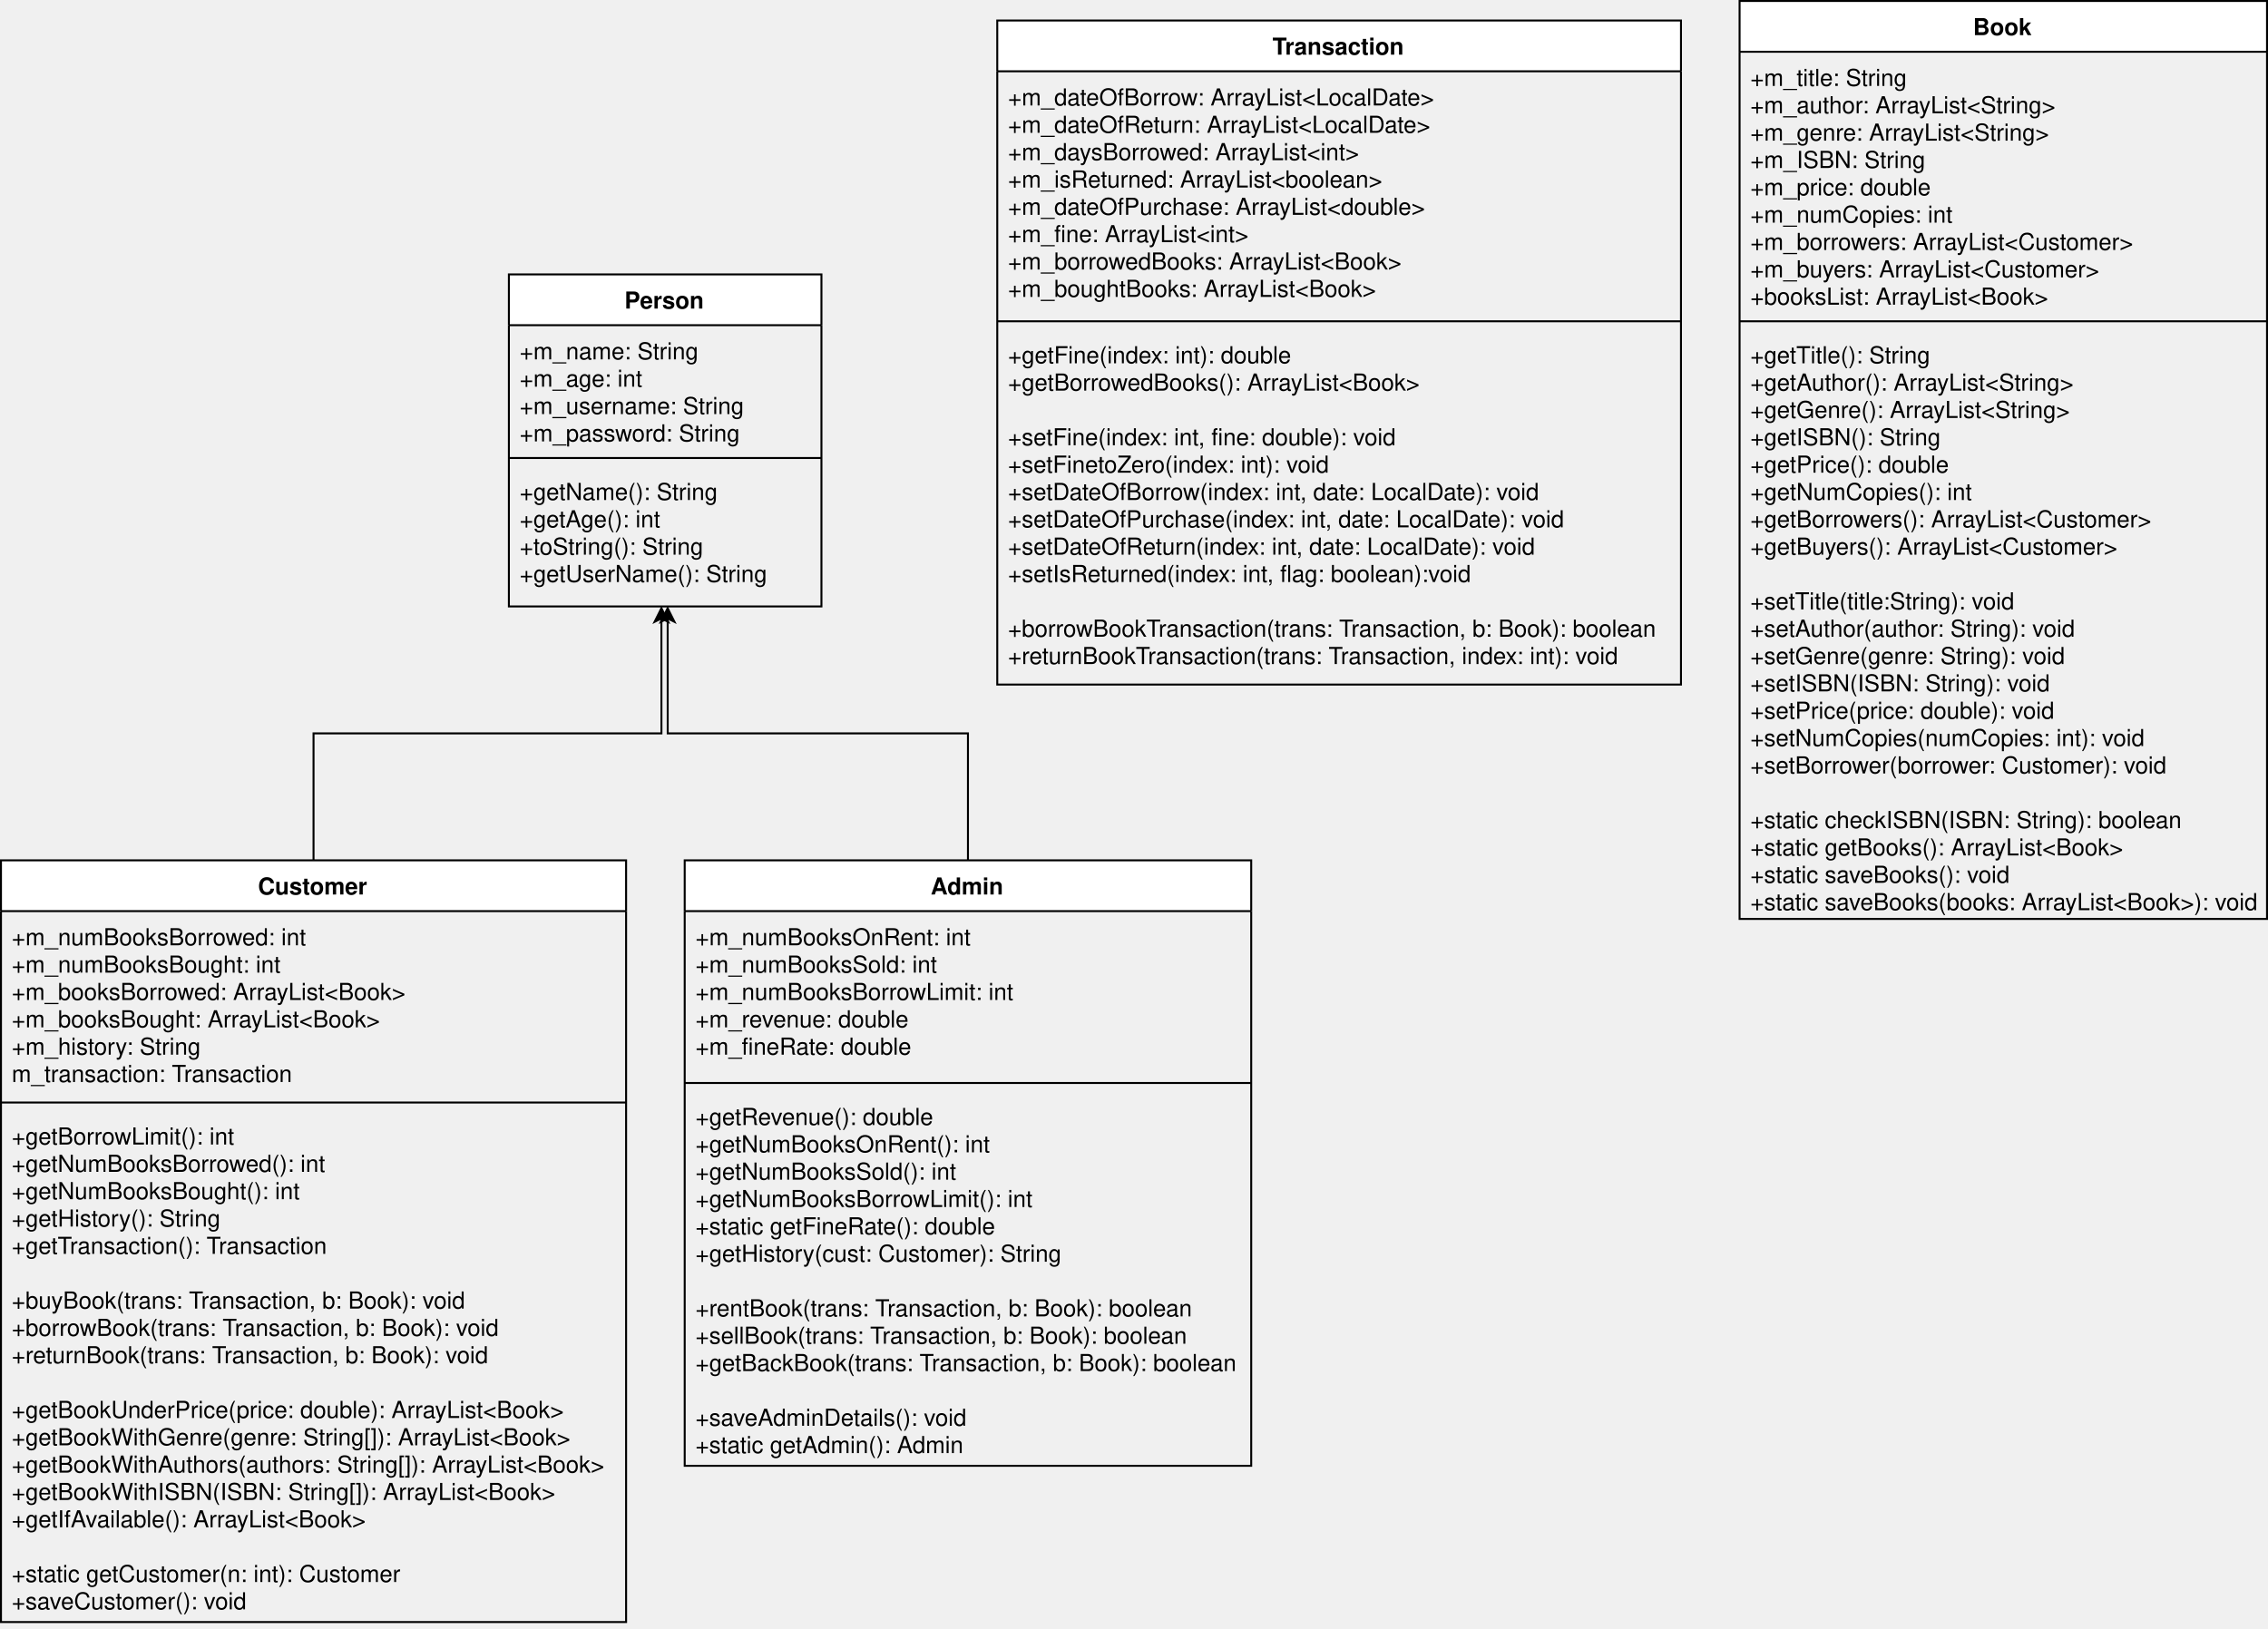
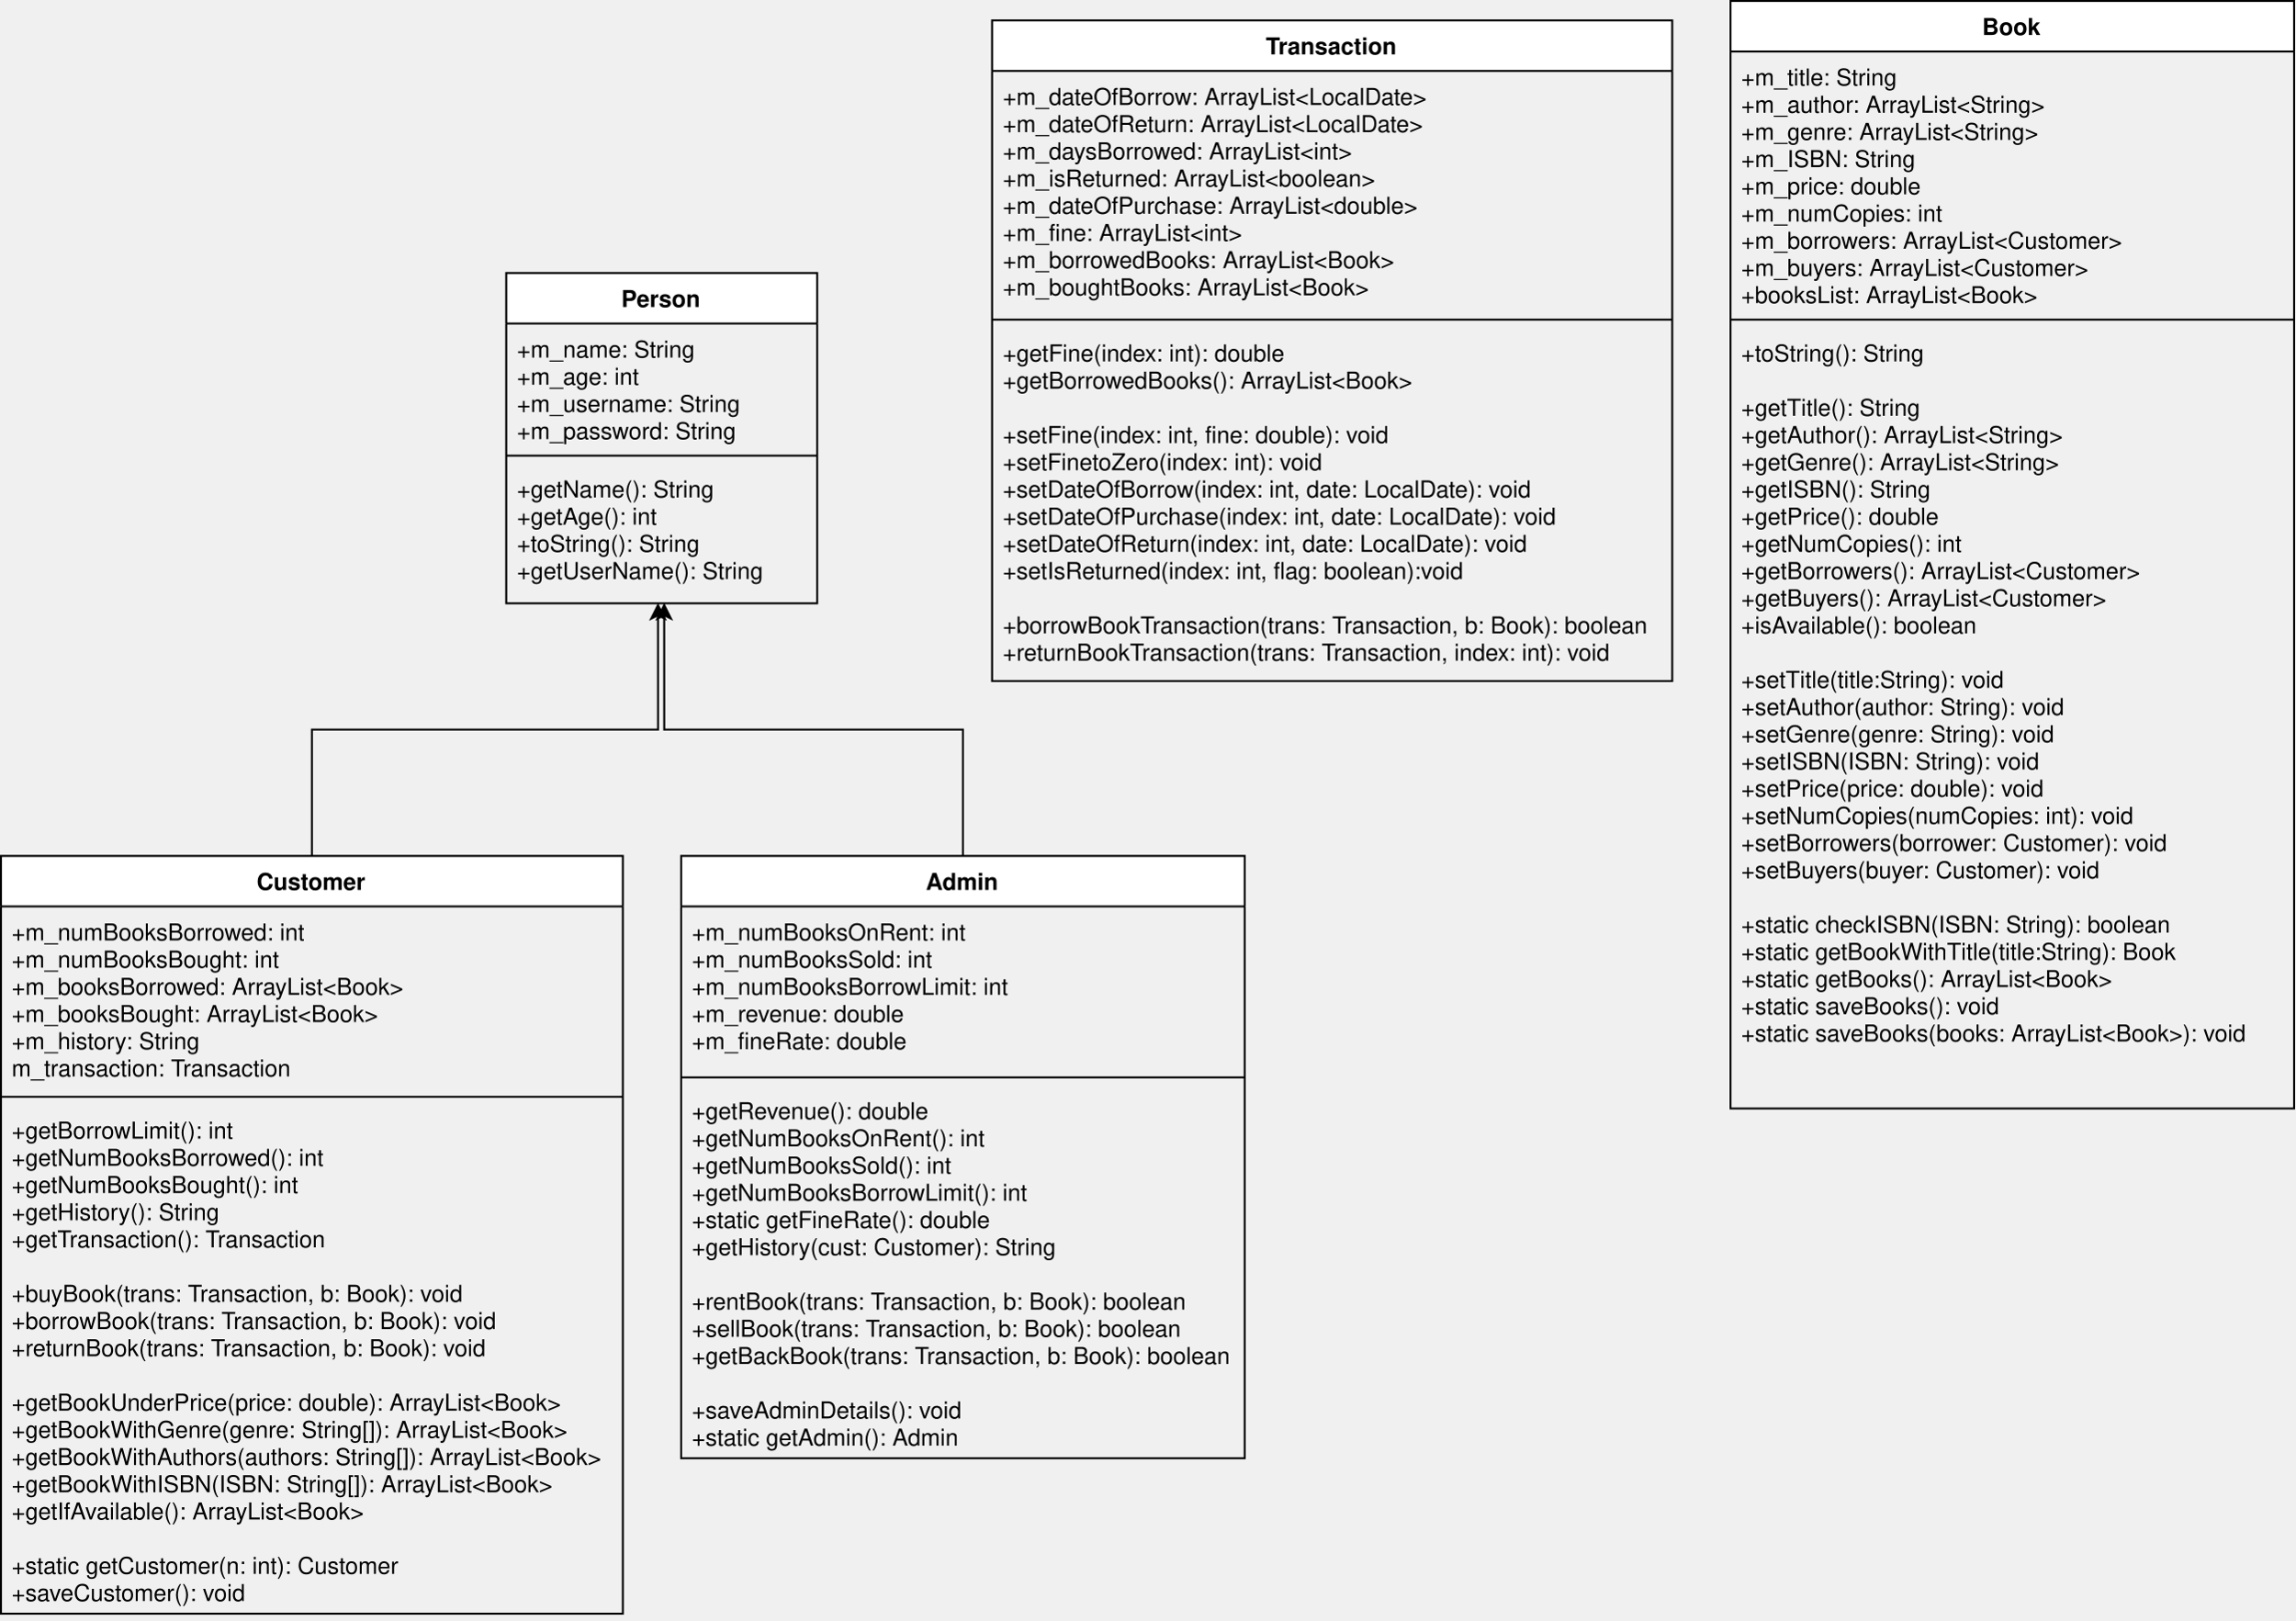
- <svg xmlns="http://www.w3.org/2000/svg" version="1.1" width="1161px" height="834px" viewBox="-0.5 -0.5 1161 834" content="&lt;mxfile host=&quot;app.diagrams.net&quot; modified=&quot;2021-07-29T05:27:17.501Z&quot; agent=&quot;5.0 (Windows NT 10.0; Win64; x64) AppleWebKit/537.36 (KHTML, like Gecko) Chrome/92.0.452.115 Safari/537.36&quot; etag=&quot;xAZMipwv7_-k0YlXajmU&quot; version=&quot;14.9.3&quot; type=&quot;github&quot;&gt;&lt;diagram id=&quot;TwtVOzRqLdbqkwflAEbh&quot; name=&quot;Page-1&quot;&gt;7Vttc9o4EP41zHAf2sF2IPCRlzTNXdpmQnrt9UtH2AJ0sS1Olknor7+VJb/LLyRmejdlJpPg9e4iaVeP9pGUnjX3nq8Z2m0/UAe7PXPgPPesRc80jYE1hj9CcpCSkWlIwYYRRymlgiX5gWNLJQ2Jg4OcIqfU5WSXF9rU97HNczLEGH3Kq62pm//WHdrgkmBpI7cs/UIcvpXS8XCQyt9jstnG32wM1BsPxcpKEGyRQ58yIuuqZ80ZpVx+8p7n2BWDF4+LtHtX8TZpGMM+b2NgY+dxv1oO/xzNPjizL/efuW++UV72yA1Vh+8wC6ivmswP8TgET8RzkQ9PszX1+VK9MeAZuWTjw2cbGoIZCPaYcQJDOFUvON2B1N4S17lFBxqK5gYc2Y/x02xLGfkBbpGrfMJrxlU2mKOcxlJYgngAUoYD0LmLx8AoiD6g55ziLQq4EtjUddEuIKukGx5iG+LPKOfUU0rlIY7HC3qInzMiNeTXmHqYswOoqLfWSIX/UHh+SrPJiGXbbCZdKiFSGbxJfKdBhg8qzkfE3CzFvGfOvO8+8uBxCm+WnBF/04NxNy1DjgO8jyaKeE1gMArvwgCzJvsdCoInypy8TiHNYFR5FH5GH/GcuhTyaeFTmXfEdQuiOPVcvOaViRfskA3fdRvpLC5Syb0abSGiYLt2o/m5JY6DfZE0lCOOZIaIbuwodD2KxnAGPxCf+eDtsDeEhs/h2Uif4UeoMz6nPvQFkSh/MKTfExYpqMms2unZnG4qvcSYt8mu0cWJksvSJFchxi6JYidjHIOq8aIAexAqF6cRfRABX7wxSlG3ylG3NBF20Qq7dzQgnFDhn0ndQuR/VnAnLaFjfKLYXuiAY4P5R5j5/d+q5z6oTDeJRgk+OJVGDS4+A8bovumMIN0m2bhdkl2aJ8qyYSmk2IGSTD3CiGzphvrIvUqlMM6h72BHjXKqc0sjQBB48Dfm/KAqChRyKmoK7sX1Bn4m/Kswh9GXT38pZ+Lz4jn7cIgffOiuNLoYj2NBZPd2MrmMBalx9JSzhmKLwKiJqqm+4AhoyGxcM2oK96FsgqnSPIfFkNZmA8Mu4mSfr4I7j/WohCjzMID6CwbkXIB2U4AmhCQmYJoC1DI1E9yanKoAvawoQENvRuljAPMXeBt2KqvNVDGMWluhtio7mzKGDrckELquiLvwA583ElG19ul3HGW9BT0Kg6Vf0rzvgOl+gGxZaAidh4zgvKjVLmqj1pOguizW5vzkVGXx+FwWnyy4htkS0U5VF08q6mKJPbfEI7yy+BXlcwH32ukKWKrTfC/xp6GozoBOrJnDoYx61nIVHkQz+hGIacxgHAcrKRd6yvOewjDm/URd7sQVwzxkfheuCkMkVD9DdcnuGLFxfyd+S0uHhjBHfjt6cVBOvxC+vcY+w/2N+J2LUzSfXuV5GkIRzII+kn879n6znH3si18d+b1ZT/eIuAJz+kc7yPqCug2gEMzBaVxL9v1kmijfaZWZs0V7nNjksuO8HHeM2GWSqUVsc3QqljkelKL636eZw8HPppmXw/8lz4ybnVmip45HzsccXbHMi2Ezy0z2L3Ms0zgZyyxvLuTY4yf/PupvA8lcRieGjUw0qfQqdRneYz/MlQ5FlTVQgHvECzrnxacOaJKp/RoyqE3N8anI4KVuA+TMBjsKr2G0hJ5T0cFLHdkXRe69RIC4tNRhQIbiSXxqQwYFRLUnmPV8NFs/v1Nw1NDgmGnaYcDz5XU198wzN5+/gLetKHUx8gvNh/h05UvQHViDO3JXJBpR/bHAHFhP0K9ktdlwRBYJO9KWL+e14dXgUWYmWvAwJh0wk+nVI/Z+WHfWahs8/jNE71aDQHMlRxLfc6XaSaU6meQrVVOze2heaiJ+0cWFHG3EKy7kcMLd2hs1cmunYrckMdGeTmR2nI60LG36FK/5FPfHNDXznO4IDmoObqKN0HjTqtTAzO6N/uAmPLzUODrzidTb7EGd0Ze3ALJXFea6mWhYHVTm2iafby+dLrqGbktAF94O6nJti6uuLz0InG26vxRBbeXWdB1kgrXc5X+hcbTVXt86eTLRSCsk7NYxhVmMvJWNrYdP4SIC35fZ5yt5FZh4GZR9r66UkyBll8Vmo4oTmDoT7eFHnUH9yZHWJA1Xeb2ss4sj2I8XUS0jqz3zSjiHvcX2Y11n9RQsQ1ki2nn8gU7qQzClnJMaipTqRqt4iy89n/GcEu41TEoH99agAya1Cb7iT3+4b7a/PzhX3xx0s/8w1TCpujs2vzChKkVVw7EqCdXIKBAqS3MdY6gL/EUHhEob+ApC5SCOP60lQlagwy2FqC7EFnwFt5A+7qPLBi/3cWi6lyYXZ601CeS3V9qmqFzTg7uQ2VsUVHHApIjQulhHNfCxDVcrkjNric5le3Hnpb31Lw3oDVO6Gi+PukOnm9aG2QE707bvzM5OF11j2BK1O2Bn2uZVsTNxCNEnviO6m69/K4jOLAszr7xMpP16ueufYmBzMS+ccPoNM6rvidZokVmttC1wkpPiZMVp9hfjfnce5WrUhb+bZGXTj7iLNjneIXzVMpn0emH2nmMHR0PpZcO2jmvifl6nOkYyzeUy7UI1Pp54wGP6H9vRu+v0/96tq38B&lt;/diagram&gt;&lt;/mxfile&gt;" resource="https://app.diagrams.net/#Hashy-boy786%2FIT-Project%2Fmain%2FLibrary%2Fcontrol-flows%2FLibrary.svg">
+ <svg xmlns="http://www.w3.org/2000/svg" version="1.1" width="1181px" height="834px" viewBox="-0.5 -0.5 1181 834" content="&lt;mxfile host=&quot;app.diagrams.net&quot; modified=&quot;2021-07-31T05:36:56.675Z&quot; agent=&quot;5.0 (Windows NT 10.0; Win64; x64) AppleWebKit/537.36 (KHTML, like Gecko) Chrome/92.0.452.107 Safari/537.36&quot; etag=&quot;y0jwnXnarTOQxcCarpE7&quot; version=&quot;14.9.2&quot; type=&quot;github&quot;&gt;&lt;diagram id=&quot;TwtVOzRqLdbqkwflAEbh&quot; name=&quot;Page-1&quot;&gt;7VtZb9s4EP41BrwPLSzJ56OPNM1u0gZxuu32paAtxuZGEr0U5cT99TsUqZs6ksjoLiAgcMzRzIicGQ7nI+metXSfLxk67G+ojZ2eObCfe9aqZ5qTqQmfgnCShOFkKgk7RmxJMhLCmvzEijhQ1IDY2M8wckodTg5Z4pZ6Ht7yDA0xRp+ybA/Uyb71gHa4QFhvkVOkfiU230vqdDRI6B8x2e2jNxsD9cRFEbMi+Htk06cUybroWUtGKZff3OcldoTtIrtIuQ8lT+OOMezxJgJbbD8eN+vRn+PFjb34eveFe+Y7peWInEAN+BYzn3qqy/wU2cF/Iq6DPGgtHqjH1+qJAW3kkJ0H37fQEcyAcMSMEzDhXD3g9ADU7Z449jU60UB01+do+xi1FnvKyE9QixylEx4zrqLBHGc41kISyAOgMuwDz21kAyNHukHPGcZr5HNF2FLHQQefbOJhuIjtiLegnFNXMRVNHNkLRoifUyRl8ktMXczZCVjUU2us3H/KtZ+SaDIi2j4dSRNFRCqCd7HuxMnwRfn5BT43Cz7vmQv3h4dcaM7hyZoz4u16YHfTMqQd4Hk4UcRjAsbIPQt8zOrkD8j3nyizszy5MAOr8tD9jD7iJXUoxNPKozLuiOPkSFHoOfiBlwaef0BbeNd1yLMaJpQ7ZW1BoiD74ITzc09sG3siaChHHMkIEcM4UBh66I3RAv7AP8vB+1FvBB1fQttI2vAn2BlfUg/GgkgYPxjC7wmLENREVuX0rA83FV7C5k2iazw8U3BZmuDK+dghoe+kj6OkarzKwS64ysGJR++Fw1fvjILXraLXLY2HHbTBzi31CSdU6GeSN+f5X+XcWcPUMT2Tb4e6xLHD/BPM/P5v5XMfWOa7mKOQPjiVQjUqvkCO0b2pyyDtBtm0WZBNzDNF2ajgUmxDSaaaYJE93VEPORcJFewceDa2lZUTnmsaJgSRD/7GnJ9URYECTkVNwd2o3sDPhH8T4mB92fpLKRPfV8/pxilqeDBcKTScTiNCKPd+NptEhEQ4bGWkodgiYDVRNVUXHD4N2BZXWE3lfSibYKrUz2Fh0spoYNhBnByzVXDrvh4XMsoy8KH+AoN0BWg7BWgMSNT8HmsKUMvUTHBrdq4CdFJSgAbugtJHH+Yv4DZsl1abCWMQ9raEbVNUNmcMna6JL3gd4XehB77vZEbVyifveJH0HvgoGEu/pLk/IKd7PtrKQkPw3KcI3aJWuaiNG0+C8rJYG/Ozc5XF064sPptzDbNhRjtXXTwrqYtl7rkmLuGlxa8on3N5rxmvSEtVnB9l/qkpqlNJJ+LM5KEUe1pyE5xEN/phEtOIgR0HG0kXfErzkYIZs3rCIbeiimEeMK8NVTkTCdYvUF2yW0a2uH8Qn1LSpgHMkd9evDgopV8J319ij+H+Tnxm/BTOpzdpngdQBDO/j+T/lrVfrRef+uKjJb1XD/MjIo7IOf0XK0jrgroNUiGIg9Kolux78TRRupMqMyOLjjiWyURHtxy3nLGLIFObsc3xuVDmdFDw6n8fZo4GvxpmTkb/S5wZdTu1RM9tl3THHG2hzOGoHmXG+5cZlGmcDWUWNxcy6PGzdxeOtwZkrsMTw1okGld6pbwMH7EXZEqHPMsDQIA7xHM83eJTlWjiqf0WMKgNzem5wOBEtwHSocGW3GsYDVPPueDgRAf2RZF7JzNAVFrqckAK4sn81AQMihTVHGBW49F0/fxBpaOaDkdIcxv4PFtel2PPLHLz+Ctw24ZSByMv133wT1u6BNyBNbgldXmgEdYfK8wB9fj9UlSbdkcoEaMjbfnSrQ1vTh5FZKJNHsasBWQyv3jE7k/r1trs/cd/RujDZuBrruRI4NtVqq1UqrNZtlI1NbuHWo+P2riQo/V4yYUcTrhTeaNGbu2U7JbEItrTidSO0wslC5s++Ws++f0xTc28pAeC/YqDm3AjNNq0KnQwtXujP7gJTq8VDs98QvYme1Bd9uUNElnrhblhtVCZa7vc3V46n3eNplsCLdTl2h5rry+VXD5amr35oOpU4F4k57pLT2F+Lt3PrsqzIC2PBl4pHO7PV/dOHmfUYhGZq6vgxSJK16Wdrc65QkWYsV8pT/zC2UFtAR45MFpjpY3Ky/DYmek1t16o5HinSkR7slIlUH0spRVJ3FpcjKvkEk9HS7QW7+llpYvDtbmZlBYHbfd4+1hlIz0sTMGo6AirIgDUKl+hoDxWy4+5Yh0C/mWUVOC+hDcsTRq8tDu4Ouca1hAeDgctwMOd/w1//sN5t//93r74bqOr481cAw+rLg51KPF1KHFs5FCipbljMtKdZwxbQIlax5egRBtx/PlBZuaS7HBNwasrca5QApikjrvwBsXrdZzqLtvJ4kErTXz59lLZJK1XjOA2YNs98suAbVzkaFU8hIX9SzuuFkJ70TA7F+XFRZ7m0l1C5w2S45suBuqmtWG2ADm1Xe4g5/m8a4waZu0WIKe2x2W/mBEnK33i2WIY2bq7BIgt0mnmjTektK+XRxlJDqwHEUIJp98xo/qRaIVWqdVK2wM7Pv6OV5x6fVHeb0+jXI3a0HcVr2x6iztolwEuQlclFEruTKYvb7Zw3pXcoGyquMLv3TrVcibT3JjTLlTRD+5fkMugmfwMPXx2mfyW37r4Fw==&lt;/diagram&gt;&lt;/mxfile&gt;" resource="https://app.diagrams.net/#Hashy-boy786%2FIT-Project%2Fmain%2FLibrary%2Fcontrol-flows%2FLibrary.svg">
  <defs>
    <clipPath id="mx-clip-264-171-152-64-0">
      <rect x="264" y="171" width="152" height="64" />
    </clipPath>
    <clipPath id="mx-clip-264-243-152-72-0">
      <rect x="264" y="243" width="152" height="72" />
    </clipPath>
    <clipPath id="mx-clip-4-471-312-94-0">
      <rect x="4" y="471" width="312" height="94" />
    </clipPath>
    <clipPath id="mx-clip-4-573-312-262-0">
      <rect x="4" y="573" width="312" height="262" />
    </clipPath>
    <clipPath id="mx-clip-354-471-282-84-0">
      <rect x="354" y="471" width="282" height="84" />
    </clipPath>
    <clipPath id="mx-clip-354-563-282-192-0">
      <rect x="354" y="563" width="282" height="192" />
    </clipPath>
-     <clipPath id="mx-clip-894-31-262-134-0">
-       <rect x="894" y="31" width="262" height="134" />
+     <clipPath id="mx-clip-894-31-282-134-0">
+       <rect x="894" y="31" width="282" height="134" />
    </clipPath>
-     <clipPath id="mx-clip-894-173-262-302-0">
-       <rect x="894" y="173" width="262" height="302" />
+     <clipPath id="mx-clip-894-173-282-402-0">
+       <rect x="894" y="173" width="282" height="402" />
    </clipPath>
    <clipPath id="mx-clip-514-41-342-124-0">
      <rect x="514" y="41" width="342" height="124" />
    </clipPath>
    <clipPath id="mx-clip-514-173-342-182-0">
      <rect x="514" y="173" width="342" height="182" />
    </clipPath>
  </defs>
  <g>
    <path d="M 260 166 L 260 140 L 420 140 L 420 166" fill="#ffffff" stroke="#000000" stroke-miterlimit="10" pointer-events="all" />
    <path d="M 260 166 L 260 310 L 420 310 L 420 166" fill="none" stroke="#000000" stroke-miterlimit="10" pointer-events="none" />
    <path d="M 260 166 L 420 166" fill="none" stroke="#000000" stroke-miterlimit="10" pointer-events="none" />
    <g fill="#000000" font-family="Helvetica" font-weight="bold" pointer-events="none" text-anchor="middle" font-size="12px">
      <text x="339.5" y="157.5">Person</text>
    </g>
    <g fill="#000000" font-family="Helvetica" pointer-events="none" clip-path="url(#mx-clip-264-171-152-64-0)" font-size="12px">
      <text x="265.5" y="183.5">+m_name: String</text>
      <text x="265.5" y="197.5">+m_age: int</text>
      <text x="265.5" y="211.5">+m_username: String</text>
      <text x="265.5" y="225.5">+m_password: String</text>
    </g>
    <path d="M 260 234 L 420 234" fill="none" stroke="#000000" stroke-miterlimit="10" pointer-events="none" />
    <g fill="#000000" font-family="Helvetica" pointer-events="none" clip-path="url(#mx-clip-264-243-152-72-0)" font-size="12px">
      <text x="265.5" y="255.5">+getName(): String</text>
      <text x="265.5" y="269.5">+getAge(): int</text>
      <text x="265.5" y="283.5">+toString(): String</text>
      <text x="265.5" y="297.5">+getUserName(): String</text>
    </g>
    <path d="M 160 440 L 160 375 L 338.1 375 L 338.08 316.15" fill="none" stroke="#000000" stroke-miterlimit="10" pointer-events="none" />
    <path d="M 338.08 310.9 L 341.58 317.9 L 338.08 316.15 L 334.58 317.9 Z" fill="#000000" stroke="#000000" stroke-miterlimit="10" pointer-events="none" />
    <path d="M 0 466 L 0 440 L 320 440 L 320 466" fill="#ffffff" stroke="#000000" stroke-miterlimit="10" pointer-events="none" />
    <path d="M 0 466 L 0 830 L 320 830 L 320 466" fill="none" stroke="#000000" stroke-miterlimit="10" pointer-events="none" />
    <path d="M 0 466 L 320 466" fill="none" stroke="#000000" stroke-miterlimit="10" pointer-events="none" />
    <g fill="#000000" font-family="Helvetica" font-weight="bold" pointer-events="none" text-anchor="middle" font-size="12px">
      <text x="159.5" y="457.5">Customer</text>
    </g>
    <g fill="#000000" font-family="Helvetica" pointer-events="none" clip-path="url(#mx-clip-4-471-312-94-0)" font-size="12px">
      <text x="5.5" y="483.5">+m_numBooksBorrowed: int</text>
      <text x="5.5" y="497.5">+m_numBooksBought: int</text>
      <text x="5.5" y="511.5">+m_booksBorrowed: ArrayList&lt;Book&gt;</text>
      <text x="5.5" y="525.5">+m_booksBought: ArrayList&lt;Book&gt;</text>
      <text x="5.5" y="539.5">+m_history: String</text>
      <text x="5.5" y="553.5">m_transaction: Transaction</text>
    </g>
    <path d="M 0 564 L 320 564" fill="none" stroke="#000000" stroke-miterlimit="10" pointer-events="none" />
    <g fill="#000000" font-family="Helvetica" pointer-events="none" clip-path="url(#mx-clip-4-573-312-262-0)" font-size="12px">
      <text x="5.5" y="585.5">+getBorrowLimit(): int</text>
      <text x="5.5" y="599.5">+getNumBooksBorrowed(): int</text>
      <text x="5.5" y="613.5">+getNumBooksBought(): int</text>
      <text x="5.5" y="627.5">+getHistory(): String</text>
      <text x="5.5" y="641.5">+getTransaction(): Transaction</text>
      <text x="5.5" y="669.5">+buyBook(trans: Transaction, b: Book): void</text>
      <text x="5.5" y="683.5">+borrowBook(trans: Transaction, b: Book): void</text>
      <text x="5.5" y="697.5">+returnBook(trans: Transaction, b: Book): void</text>
      <text x="5.5" y="725.5">+getBookUnderPrice(price: double): ArrayList&lt;Book&gt;</text>
      <text x="5.5" y="739.5">+getBookWithGenre(genre: String[]): ArrayList&lt;Book&gt;</text>
      <text x="5.5" y="753.5">+getBookWithAuthors(authors: String[]): ArrayList&lt;Book&gt;</text>
      <text x="5.5" y="767.5">+getBookWithISBN(ISBN: String[]): ArrayList&lt;Book&gt;</text>
      <text x="5.5" y="781.5">+getIfAvailable(): ArrayList&lt;Book&gt;</text>
      <text x="5.5" y="809.5">+static getCustomer(n: int): Customer</text>
      <text x="5.5" y="823.5">+saveCustomer(): void</text>
    </g>
    <path d="M 495 440 L 495 375 L 341.3 375 L 341.28 316.15" fill="none" stroke="#000000" stroke-miterlimit="10" pointer-events="none" />
    <path d="M 341.28 310.9 L 344.78 317.9 L 341.28 316.15 L 337.78 317.9 Z" fill="#000000" stroke="#000000" stroke-miterlimit="10" pointer-events="none" />
    <path d="M 350 466 L 350 440 L 640 440 L 640 466" fill="#ffffff" stroke="#000000" stroke-miterlimit="10" pointer-events="none" />
    <path d="M 350 466 L 350 750 L 640 750 L 640 466" fill="none" stroke="#000000" stroke-miterlimit="10" pointer-events="none" />
    <path d="M 350 466 L 640 466" fill="none" stroke="#000000" stroke-miterlimit="10" pointer-events="none" />
    <g fill="#000000" font-family="Helvetica" font-weight="bold" pointer-events="none" text-anchor="middle" font-size="12px">
      <text x="494.5" y="457.5">Admin</text>
    </g>
    <g fill="#000000" font-family="Helvetica" pointer-events="none" clip-path="url(#mx-clip-354-471-282-84-0)" font-size="12px">
      <text x="355.5" y="483.5">+m_numBooksOnRent: int</text>
      <text x="355.5" y="497.5">+m_numBooksSold: int</text>
      <text x="355.5" y="511.5">+m_numBooksBorrowLimit: int</text>
      <text x="355.5" y="525.5">+m_revenue: double</text>
      <text x="355.5" y="539.5">+m_fineRate: double</text>
    </g>
    <path d="M 350 554 L 640 554" fill="none" stroke="#000000" stroke-miterlimit="10" pointer-events="none" />
    <g fill="#000000" font-family="Helvetica" pointer-events="none" clip-path="url(#mx-clip-354-563-282-192-0)" font-size="12px">
      <text x="355.5" y="575.5">+getRevenue(): double</text>
      <text x="355.5" y="589.5">+getNumBooksOnRent(): int</text>
      <text x="355.5" y="603.5">+getNumBooksSold(): int</text>
      <text x="355.5" y="617.5">+getNumBooksBorrowLimit(): int</text>
      <text x="355.5" y="631.5">+static getFineRate(): double</text>
      <text x="355.5" y="645.5">+getHistory(cust: Customer): String</text>
      <text x="355.5" y="673.5">+rentBook(trans: Transaction, b: Book): boolean</text>
      <text x="355.5" y="687.5">+sellBook(trans: Transaction, b: Book): boolean</text>
      <text x="355.5" y="701.5">+getBackBook(trans: Transaction, b: Book): boolean</text>
      <text x="355.5" y="729.5">+saveAdminDetails(): void</text>
      <text x="355.5" y="743.5">+static getAdmin(): Admin</text>
    </g>
-     <path d="M 890 26 L 890 0 L 1160 0 L 1160 26" fill="#ffffff" stroke="#000000" stroke-miterlimit="10" pointer-events="none" />
-     <path d="M 890 26 L 890 470 L 1160 470 L 1160 26" fill="none" stroke="#000000" stroke-miterlimit="10" pointer-events="none" />
-     <path d="M 890 26 L 1160 26" fill="none" stroke="#000000" stroke-miterlimit="10" pointer-events="none" />
+     <path d="M 890 26 L 890 0 L 1180 0 L 1180 26" fill="#ffffff" stroke="#000000" stroke-miterlimit="10" pointer-events="none" />
+     <path d="M 890 26 L 890 570 L 1180 570 L 1180 26" fill="none" stroke="#000000" stroke-miterlimit="10" pointer-events="none" />
+     <path d="M 890 26 L 1180 26" fill="none" stroke="#000000" stroke-miterlimit="10" pointer-events="none" />
    <g fill="#000000" font-family="Helvetica" font-weight="bold" pointer-events="none" text-anchor="middle" font-size="12px">
-       <text x="1024.5" y="17.5">Book</text>
+       <text x="1034.5" y="17.5">Book</text>
    </g>
-     <g fill="#000000" font-family="Helvetica" pointer-events="none" clip-path="url(#mx-clip-894-31-262-134-0)" font-size="12px">
+     <g fill="#000000" font-family="Helvetica" pointer-events="none" clip-path="url(#mx-clip-894-31-282-134-0)" font-size="12px">
      <text x="895.5" y="43.5">+m_title: String</text>
      <text x="895.5" y="57.5">+m_author: ArrayList&lt;String&gt;</text>
      <text x="895.5" y="71.5">+m_genre: ArrayList&lt;String&gt;</text>
      <text x="895.5" y="85.5">+m_ISBN: String</text>
      <text x="895.5" y="99.5">+m_price: double</text>
      <text x="895.5" y="113.5">+m_numCopies: int</text>
      <text x="895.5" y="127.5">+m_borrowers: ArrayList&lt;Customer&gt;</text>
      <text x="895.5" y="141.5">+m_buyers: ArrayList&lt;Customer&gt;</text>
      <text x="895.5" y="155.5">+booksList: ArrayList&lt;Book&gt;</text>
    </g>
-     <path d="M 890 164 L 1160 164" fill="none" stroke="#000000" stroke-miterlimit="10" pointer-events="none" />
-     <g fill="#000000" font-family="Helvetica" pointer-events="none" clip-path="url(#mx-clip-894-173-262-302-0)" font-size="12px">
-       <text x="895.5" y="185.5">+getTitle(): String</text>
-       <text x="895.5" y="199.5">+getAuthor(): ArrayList&lt;String&gt;</text>
-       <text x="895.5" y="213.5">+getGenre(): ArrayList&lt;String&gt;</text>
-       <text x="895.5" y="227.5">+getISBN(): String</text>
-       <text x="895.5" y="241.5">+getPrice(): double</text>
-       <text x="895.5" y="255.5">+getNumCopies(): int</text>
-       <text x="895.5" y="269.5">+getBorrowers(): ArrayList&lt;Customer&gt;</text>
-       <text x="895.5" y="283.5">+getBuyers(): ArrayList&lt;Customer&gt;</text>
-       <text x="895.5" y="311.5">+setTitle(title:String): void</text>
-       <text x="895.5" y="325.5">+setAuthor(author: String): void</text>
-       <text x="895.5" y="339.5">+setGenre(genre: String): void</text>
-       <text x="895.5" y="353.5">+setISBN(ISBN: String): void</text>
-       <text x="895.5" y="367.5">+setPrice(price: double): void</text>
-       <text x="895.5" y="381.5">+setNumCopies(numCopies: int): void</text>
-       <text x="895.5" y="395.5">+setBorrower(borrower: Customer): void</text>
-       <text x="895.5" y="423.5">+static checkISBN(ISBN: String): boolean</text>
-       <text x="895.5" y="437.5">+static getBooks(): ArrayList&lt;Book&gt;</text>
-       <text x="895.5" y="451.5">+static saveBooks(): void</text>
-       <text x="895.5" y="465.5">+static saveBooks(books: ArrayList&lt;Book&gt;): void</text>
+     <path d="M 890 164 L 1180 164" fill="none" stroke="#000000" stroke-miterlimit="10" pointer-events="none" />
+     <g fill="#000000" font-family="Helvetica" pointer-events="none" clip-path="url(#mx-clip-894-173-282-402-0)" font-size="12px">
+       <text x="895.5" y="185.5">+toString(): String </text>
+       <text x="895.5" y="213.5">+getTitle(): String</text>
+       <text x="895.5" y="227.5">+getAuthor(): ArrayList&lt;String&gt;</text>
+       <text x="895.5" y="241.5">+getGenre(): ArrayList&lt;String&gt;</text>
+       <text x="895.5" y="255.5">+getISBN(): String</text>
+       <text x="895.5" y="269.5">+getPrice(): double</text>
+       <text x="895.5" y="283.5">+getNumCopies(): int</text>
+       <text x="895.5" y="297.5">+getBorrowers(): ArrayList&lt;Customer&gt;</text>
+       <text x="895.5" y="311.5">+getBuyers(): ArrayList&lt;Customer&gt;</text>
+       <text x="895.5" y="325.5">+isAvailable(): boolean</text>
+       <text x="895.5" y="353.5">+setTitle(title:String): void</text>
+       <text x="895.5" y="367.5">+setAuthor(author: String): void</text>
+       <text x="895.5" y="381.5">+setGenre(genre: String): void</text>
+       <text x="895.5" y="395.5">+setISBN(ISBN: String): void</text>
+       <text x="895.5" y="409.5">+setPrice(price: double): void</text>
+       <text x="895.5" y="423.5">+setNumCopies(numCopies: int): void</text>
+       <text x="895.5" y="437.5">+setBorrowers(borrower: Customer): void</text>
+       <text x="895.5" y="451.5">+setBuyers(buyer: Customer): void</text>
+       <text x="895.5" y="479.5">+static checkISBN(ISBN: String): boolean</text>
+       <text x="895.5" y="493.5">+static getBookWithTitle(title:String): Book</text>
+       <text x="895.5" y="507.5">+static getBooks(): ArrayList&lt;Book&gt;</text>
+       <text x="895.5" y="521.5">+static saveBooks(): void</text>
+       <text x="895.5" y="535.5">+static saveBooks(books: ArrayList&lt;Book&gt;): void</text>
    </g>
    <path d="M 510 36 L 510 10 L 860 10 L 860 36" fill="#ffffff" stroke="#000000" stroke-miterlimit="10" pointer-events="none" />
    <path d="M 510 36 L 510 350 L 860 350 L 860 36" fill="none" stroke="#000000" stroke-miterlimit="10" pointer-events="none" />
    <path d="M 510 36 L 860 36" fill="none" stroke="#000000" stroke-miterlimit="10" pointer-events="none" />
    <g fill="#000000" font-family="Helvetica" font-weight="bold" pointer-events="none" text-anchor="middle" font-size="12px">
      <text x="684.5" y="27.5">Transaction</text>
    </g>
    <g fill="#000000" font-family="Helvetica" pointer-events="none" clip-path="url(#mx-clip-514-41-342-124-0)" font-size="12px">
      <text x="515.5" y="53.5">+m_dateOfBorrow: ArrayList&lt;LocalDate&gt;</text>
      <text x="515.5" y="67.5">+m_dateOfReturn: ArrayList&lt;LocalDate&gt;</text>
      <text x="515.5" y="81.5">+m_daysBorrowed: ArrayList&lt;int&gt;</text>
      <text x="515.5" y="95.5">+m_isReturned: ArrayList&lt;boolean&gt;</text>
      <text x="515.5" y="109.5">+m_dateOfPurchase: ArrayList&lt;double&gt;</text>
      <text x="515.5" y="123.5">+m_fine: ArrayList&lt;int&gt;</text>
      <text x="515.5" y="137.5">+m_borrowedBooks: ArrayList&lt;Book&gt;</text>
      <text x="515.5" y="151.5">+m_boughtBooks: ArrayList&lt;Book&gt;</text>
    </g>
    <path d="M 510 164 L 860 164" fill="none" stroke="#000000" stroke-miterlimit="10" pointer-events="none" />
    <g fill="#000000" font-family="Helvetica" pointer-events="none" clip-path="url(#mx-clip-514-173-342-182-0)" font-size="12px">
      <text x="515.5" y="185.5">+getFine(index: int): double</text>
      <text x="515.5" y="199.5">+getBorrowedBooks(): ArrayList&lt;Book&gt;</text>
      <text x="515.5" y="227.5">+setFine(index: int, fine: double): void</text>
      <text x="515.5" y="241.5">+setFinetoZero(index: int): void</text>
      <text x="515.5" y="255.5">+setDateOfBorrow(index: int, date: LocalDate): void</text>
      <text x="515.5" y="269.5">+setDateOfPurchase(index: int, date: LocalDate): void</text>
      <text x="515.5" y="283.5">+setDateOfReturn(index: int, date: LocalDate): void</text>
      <text x="515.5" y="297.5">+setIsReturned(index: int, flag: boolean):void</text>
      <text x="515.5" y="325.5">+borrowBookTransaction(trans: Transaction, b: Book): boolean</text>
      <text x="515.5" y="339.5">+returnBookTransaction(trans: Transaction, index: int): void</text>
    </g>
  </g>
</svg>
